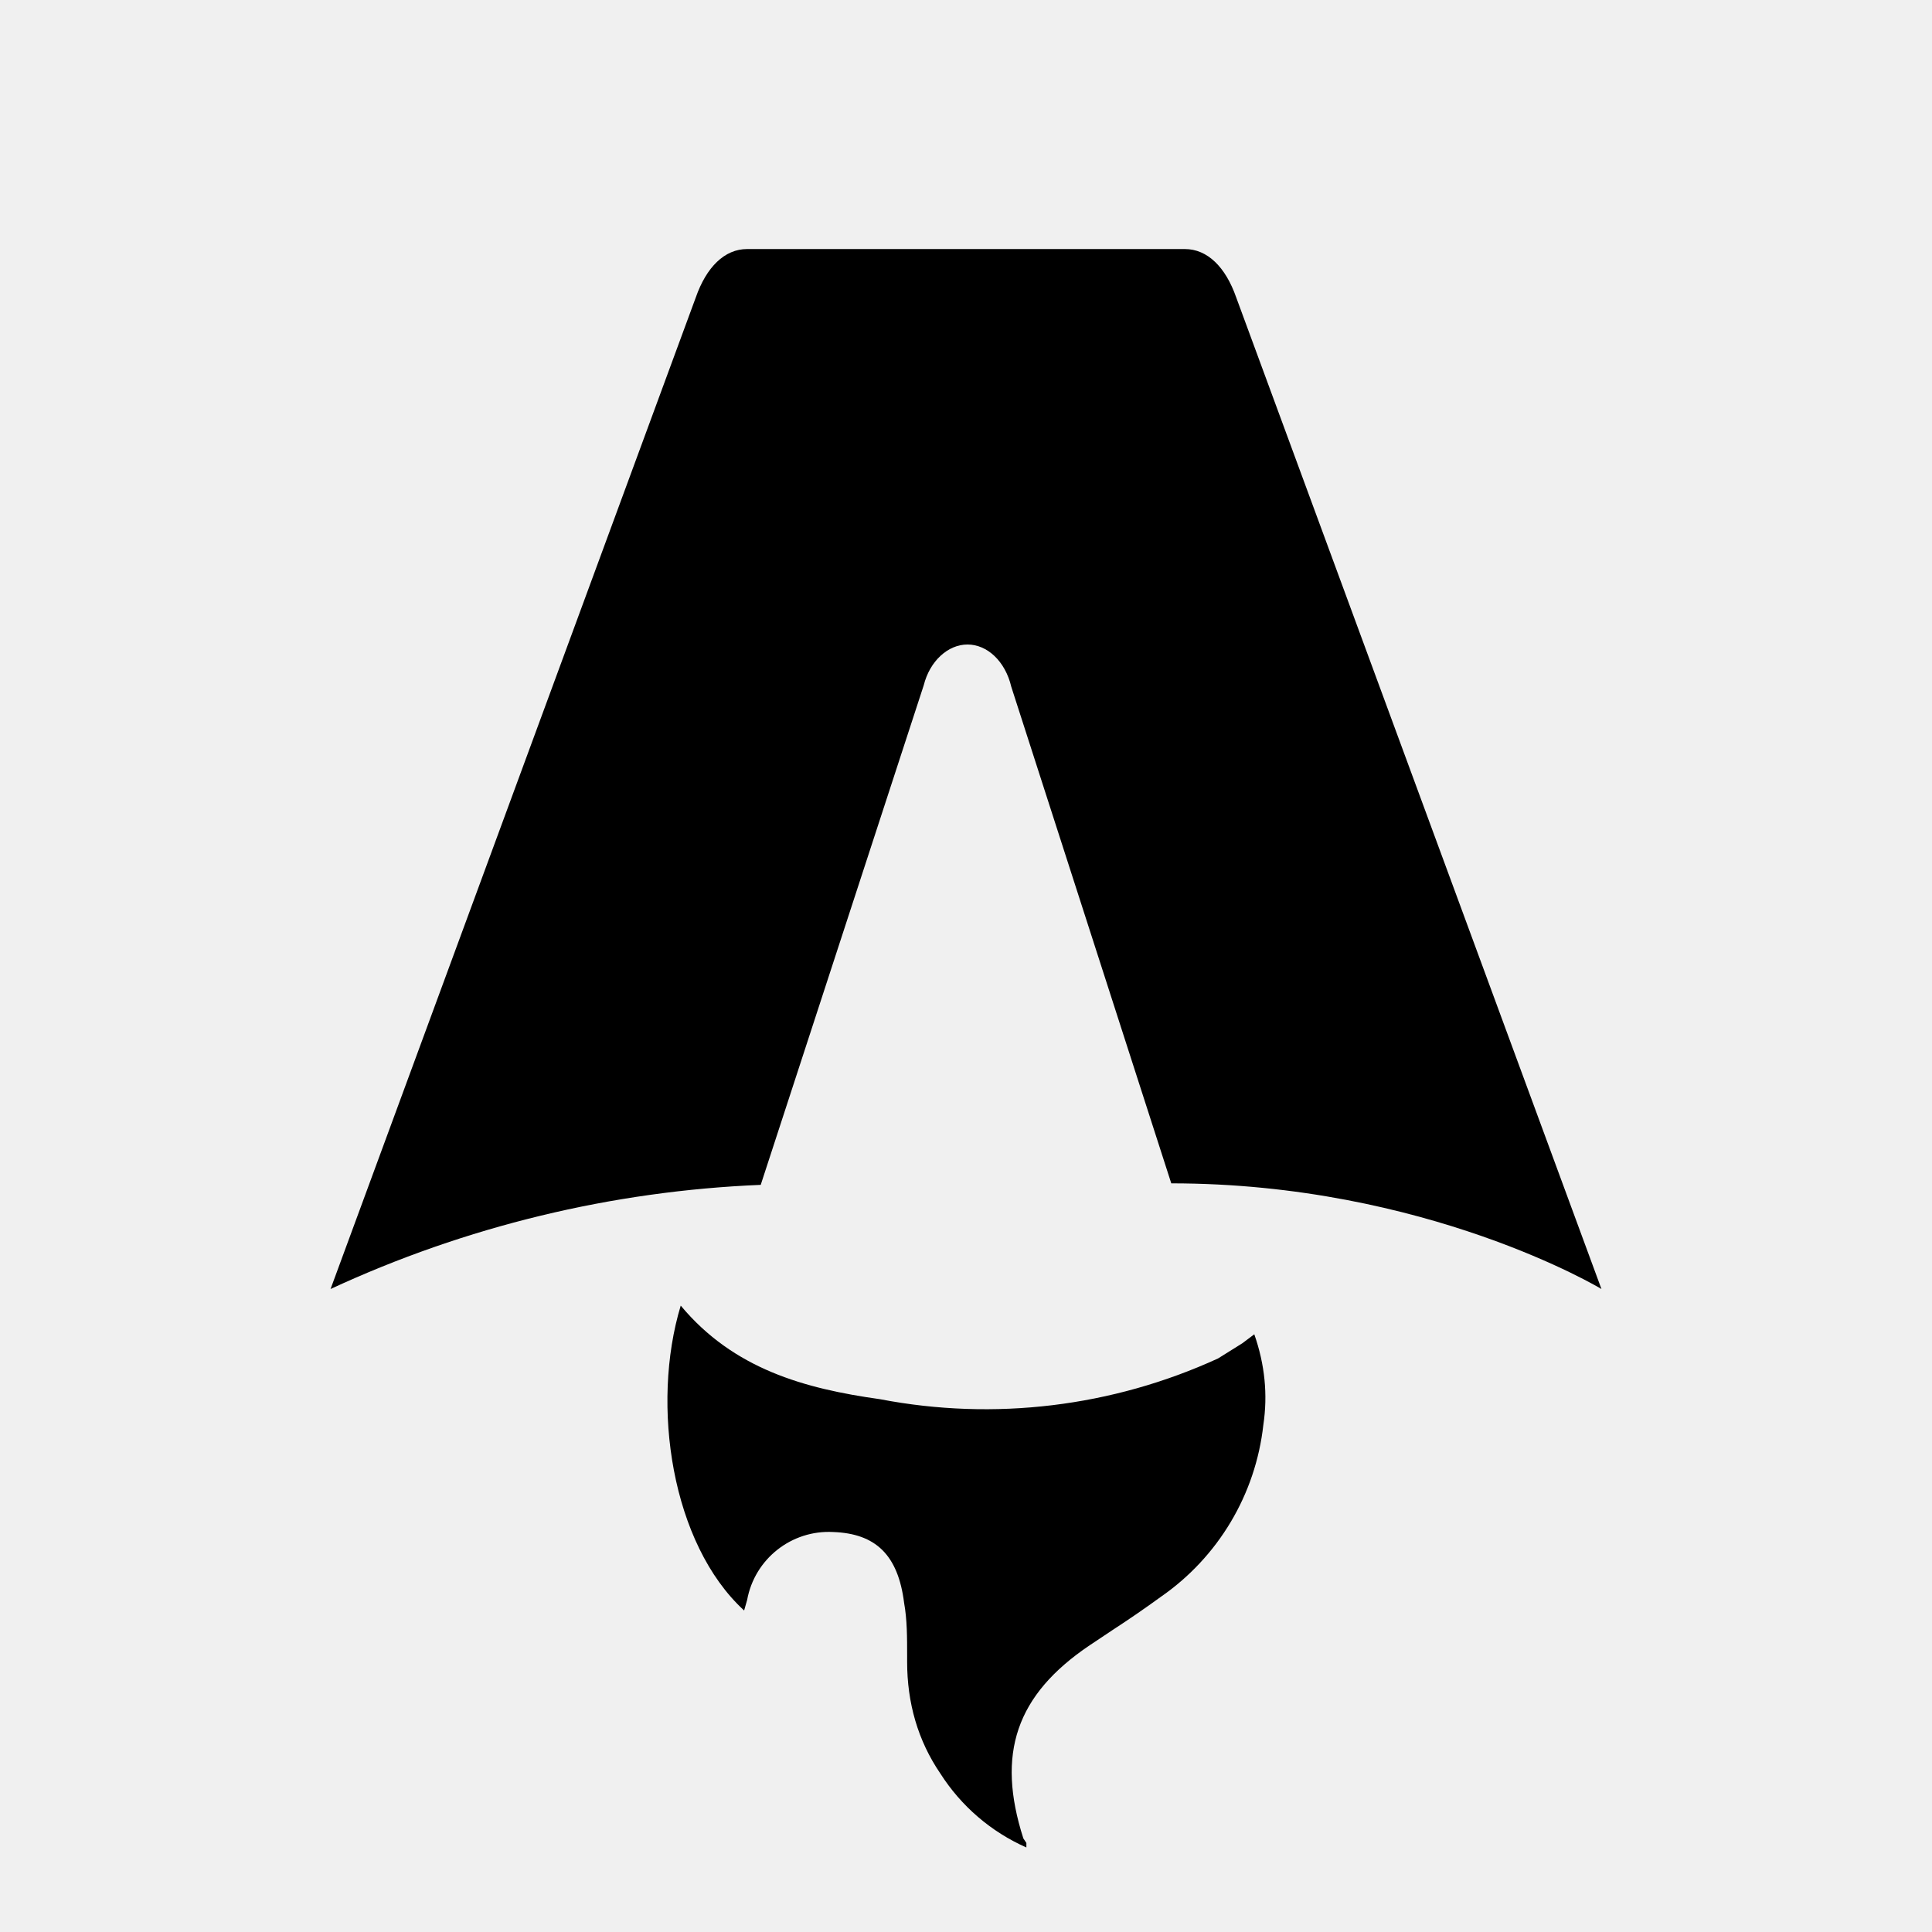
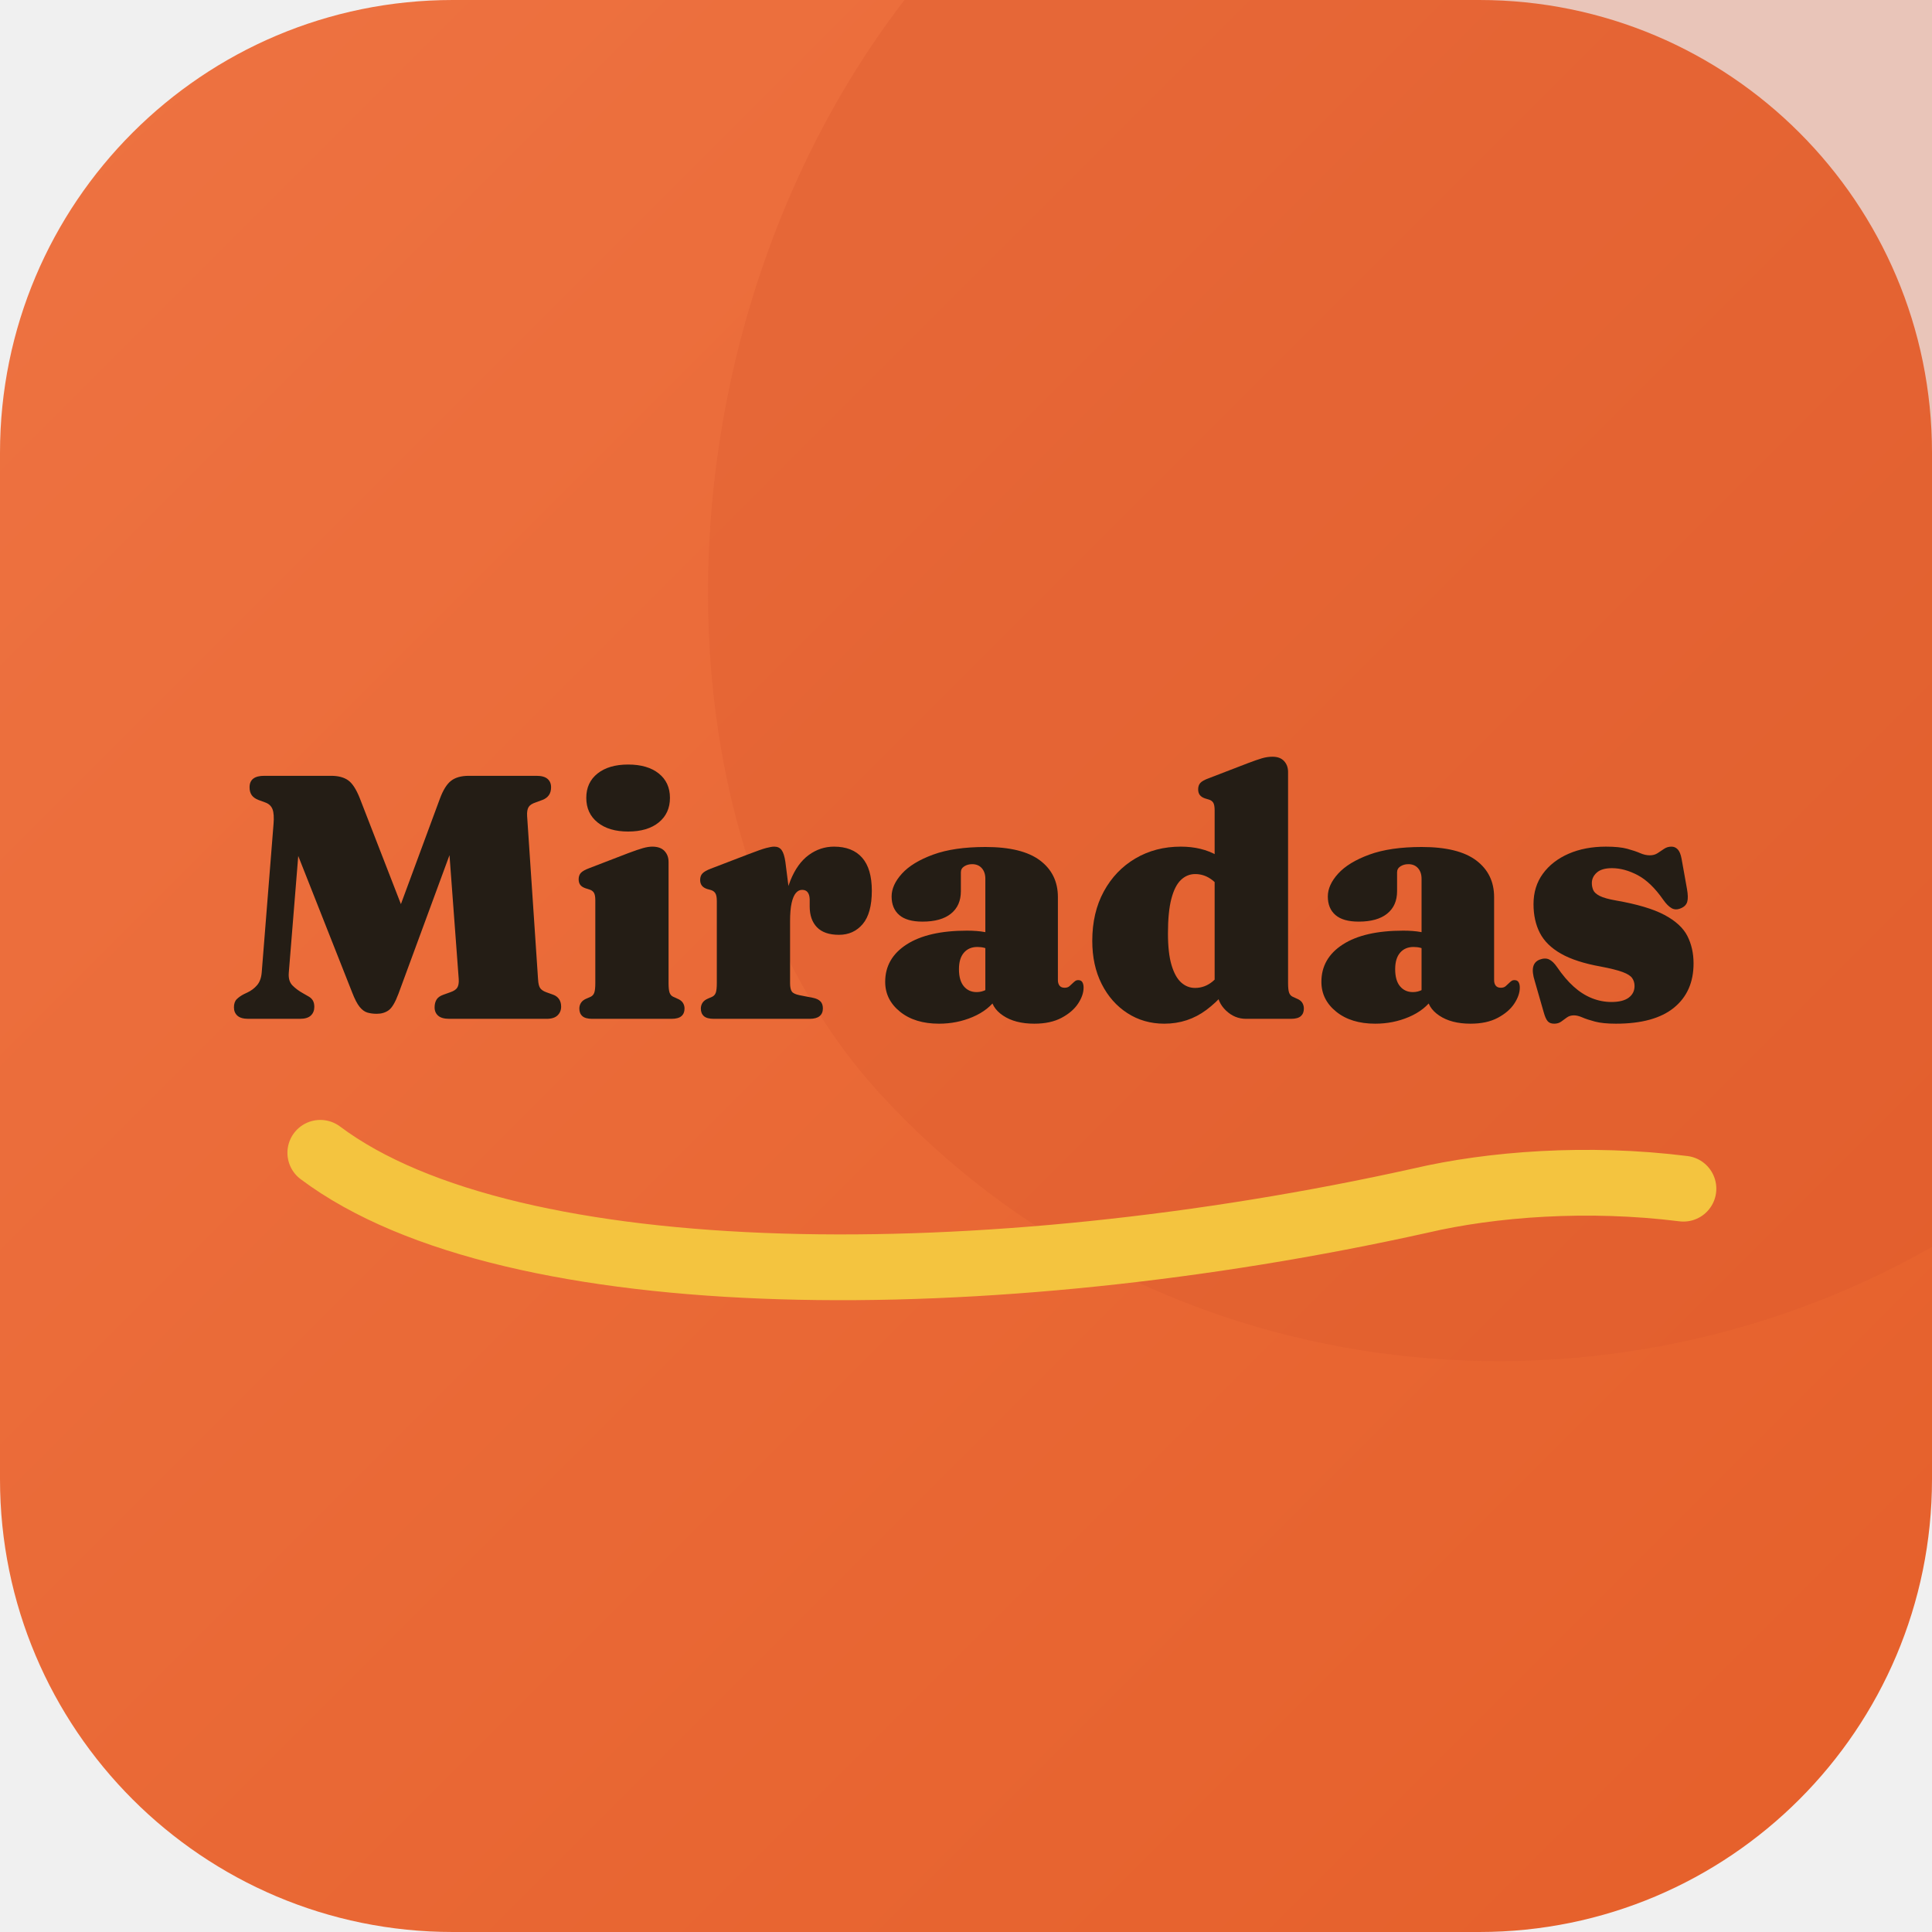
- <svg xmlns="http://www.w3.org/2000/svg" fill="none" viewBox="0 0 128 128">
-   <path d="M50.4 78.5a75.1 75.1 0 0 0-28.5 6.9l24.2-65.7c.7-2 1.9-3.2 3.4-3.2h29c1.5 0 2.7 1.2 3.4 3.2l24.2 65.7s-11.6-7-28.5-7L67 45.5c-.4-1.7-1.6-2.8-2.9-2.8-1.3 0-2.5 1.1-2.9 2.7L50.4 78.5Zm-1.1 28.2Zm-4.2-20.2c-2 6.6-.6 15.8 4.2 20.2a17.5 17.5 0 0 1 .2-.7 5.5 5.5 0 0 1 5.7-4.5c2.8.1 4.3 1.5 4.7 4.7.2 1.1.2 2.3.2 3.5v.4c0 2.7.7 5.2 2.2 7.4a13 13 0 0 0 5.7 4.9v-.3l-.2-.3c-1.8-5.6-.5-9.5 4.4-12.8l1.5-1a73 73 0 0 0 3.2-2.2 16 16 0 0 0 6.8-11.4c.3-2 .1-4-.6-6l-.8.6-1.6 1a37 37 0 0 1-22.4 2.7c-5-.7-9.7-2-13.2-6.2Z" />
-   <style>
-         path { fill: #000; }
-         @media (prefers-color-scheme: dark) {
-             path { fill: #FFF; }
-         }
-     </style>
+ <svg xmlns="http://www.w3.org/2000/svg" viewBox="0 0 512 512" width="100%" height="100%">
+   <defs>
+     <linearGradient id="coralGrad" x1="0%" y1="0%" x2="100%" y2="100%">
+       <stop offset="0%" stop-color="#EE7342" />
+       <stop offset="100%" stop-color="#E55F2A" />
+     </linearGradient>
+   </defs>
+   <rect width="512" height="512" rx="120" fill="url(#coralGrad)" />
+   <path d="M205 8 C288 4 362 62 386 148 C408 228 366 322 288 366 C210 410 108 398 46 330 C-14 264 -6 128 74 54 C112 20 158 10 205 8 Z" fill="#D8552B" opacity="0.28" transform="translate(180, -90) scale(1.15)" />
+   <g id="brand-wordmark">
+     <path d="M1064 483L921 461L1219 1267Q1247 1343 1284 1371.5Q1321 1400 1386 1400L1776 1400Q1819 1400 1839.5 1382.5Q1860 1365 1860 1334Q1860 1306 1847 1288Q1834 1270 1810 1261L1772 1247Q1741 1237 1730.5 1220Q1720 1203 1722 1168L1785 228Q1787 191 1797.5 176.5Q1808 162 1833 153L1872 139Q1894 131 1906 113.5Q1918 96 1918 70Q1918 40 1897.5 20Q1877 0 1834 0L1274 0Q1230 0 1209.5 18Q1189 36 1189 66Q1189 92 1200 110.5Q1211 129 1240 139L1279 153Q1309 163 1319.5 179.5Q1330 196 1328 229L1254 1222L1382 1234L981 145Q953 70 924.5 49.5Q896 29 856 29Q826 29 802 36Q778 43 757 69Q736 95 714 152L302 1195L426 1217L349 266Q345 218 370 192.5Q395 167 433 146L461 130Q478 121 487 106.5Q496 92 496 69Q496 38 476 19Q456 0 413 0L116 0Q73 0 53 18Q33 36 33 66Q33 97 49 113Q65 129 90 142L111 152Q143 167 166 193.5Q189 220 193 267L261 1121Q266 1180 255 1208Q244 1236 212 1247L174 1261Q148 1271 135.5 1288.5Q123 1306 123 1334Q123 1400 207 1400L593 1400Q654 1400 690.5 1374.5Q727 1349 758 1271Z" transform="translate(60.48, 270.00) scale(0.046, -0.046)" fill="#241D15" />
+     <path d="M571 904L571 206Q571 167 577 150.5Q583 134 598 127L620 117Q643 108 653 93Q663 78 663 59Q663 31 645 15.5Q627 0 588 0L131 0Q92 0 74.5 15.5Q57 31 57 59Q57 78 67 93Q77 108 99 117L122 127Q137 134 143 150.5Q149 167 149 206L149 683Q149 714 140.5 727Q132 740 115 745L93 752Q72 759 62.5 771.5Q53 784 53 804Q53 827 66 841Q79 855 114 868L340 955Q393 975 423.5 983.5Q454 992 477 992Q524 992 547.5 967Q571 942 571 904ZM338 1079Q227 1079 162 1131.5Q97 1184 97 1273Q97 1362 162 1413.5Q227 1465 338 1465Q450 1465 514.5 1413.5Q579 1362 579 1273Q579 1184 514.5 1131.5Q450 1079 338 1079Z" transform="translate(150.91, 270.00) scale(0.046, -0.046)" fill="#241D15" />
+     <path d="M533 546Q533 698 573 797Q613 896 679 944Q745 992 824 992Q930 992 986 928.5Q1042 865 1042 738Q1042 608 989.5 546Q937 484 853 484Q768 484 726 527.5Q684 571 684 648L684 690Q683 715 672.5 729Q662 743 640 743Q620 743 604.5 725Q589 707 580 667.5Q571 628 571 561ZM544 904L571 692L571 206Q571 172 581 157.5Q591 143 626 136L703 121Q732 115 746 100.5Q760 86 760 60Q760 31 741 15.5Q722 0 684 0L132 0Q92 0 74.5 15.5Q57 31 57 59Q57 78 67 93Q77 108 99 117L122 127Q137 134 143 150.5Q149 167 149 206L149 679Q149 710 140.5 723.5Q132 737 115 742L93 748Q72 755 62.5 768Q53 781 53 800Q53 824 66.5 838Q80 852 114 865L333 949Q403 976 433 984Q463 992 480 992Q508 992 522.5 972Q537 952 544 904Z" transform="translate(183.11, 270.00) scale(0.046, -0.046)" fill="#241D15" />
+     <path d="M663 136L663 159L631 159L631 807Q631 845 610.5 868Q590 891 555 891Q529 891 509.5 878.5Q490 866 490 844L490 735Q490 652 433 606Q376 560 269 560Q179 560 135 598Q91 636 91 705Q91 771 150.5 836.5Q210 902 330 946Q450 990 632 990Q843 990 946 912.5Q1049 835 1049 701L1049 223Q1049 203 1058.5 191Q1068 179 1088 179Q1105 179 1115.5 188Q1126 197 1135 206Q1142 213 1149 218Q1156 223 1166 223Q1183 223 1190 211Q1197 199 1197 180Q1197 136 1165.5 88Q1134 40 1070.5 6Q1007 -28 913 -28Q802 -28 732.5 19Q663 66 663 136ZM54 213Q54 349 177.5 428.5Q301 508 525 508Q584 508 627.5 500Q671 492 699 477L665 392Q644 404 625.5 409Q607 414 585 414Q536 414 507.5 381Q479 348 479 286Q479 221 507 187.5Q535 154 581 154Q610 154 635.5 167.5Q661 181 674 199L698 121Q650 50 559 11Q468 -28 364 -28Q225 -28 139.5 41Q54 110 54 213Z" transform="translate(232.10, 270.00) scale(0.046, -0.046)" fill="#241D15" />
+     <path d="M769 175L754 176L754 1200Q754 1232 746 1245Q738 1258 721 1263L698 1270Q678 1277 668.5 1289.5Q659 1302 659 1322Q659 1345 671.5 1359Q684 1373 720 1386L946 1473Q996 1492 1026.5 1501Q1057 1510 1087 1510Q1131 1510 1154 1485Q1177 1460 1177 1422L1177 206Q1177 167 1183 150.5Q1189 134 1204 127L1226 117Q1249 108 1258.5 93Q1268 78 1268 59Q1268 31 1250.5 15.5Q1233 0 1194 0L935 0Q869 0 819 48Q769 96 769 161ZM49 449Q49 612 115.5 734Q182 856 297.5 924Q413 992 559 992Q680 992 769 941Q858 890 923 786L816 714Q771 779 730.5 806.5Q690 834 642 834Q595 834 559.5 800Q524 766 504.5 691Q485 616 485 492Q485 379 505.5 310Q526 241 561 209.5Q596 178 641 178Q697 178 742 215Q787 252 828 335L897 268Q813 131 706.5 51.5Q600 -28 464 -28Q345 -28 251 33Q157 94 103 201Q49 308 49 449Z" transform="translate(287.21, 270.00) scale(0.046, -0.046)" fill="#241D15" />
+     <path d="M663 136L663 159L631 159L631 807Q631 845 610.5 868Q590 891 555 891Q529 891 509.5 878.5Q490 866 490 844L490 735Q490 652 433 606Q376 560 269 560Q179 560 135 598Q91 636 91 705Q91 771 150.5 836.5Q210 902 330 946Q450 990 632 990Q843 990 946 912.5Q1049 835 1049 701L1049 223Q1049 203 1058.5 191Q1068 179 1088 179Q1105 179 1115.5 188Q1126 197 1135 206Q1142 213 1149 218Q1156 223 1166 223Q1183 223 1190 211Q1197 199 1197 180Q1197 136 1165.5 88Q1134 40 1070.5 6Q1007 -28 913 -28Q802 -28 732.5 19Q663 66 663 136ZM54 213Q54 349 177.5 428.5Q301 508 525 508Q584 508 627.5 500Q671 492 699 477L665 392Q644 404 625.5 409Q607 414 585 414Q536 414 507.5 381Q479 348 479 286Q479 221 507 187.5Q535 154 581 154Q610 154 635.5 167.5Q661 181 674 199L698 121Q650 50 559 11Q468 -28 364 -28Q225 -28 139.5 41Q54 110 54 213Z" transform="translate(347.70, 270.00) scale(0.046, -0.046)" fill="#241D15" />
+     <path d="M530 868Q471 868 442.5 842.5Q414 817 414 782Q414 761 422 742Q430 723 459.5 708Q489 693 552 682Q736 650 832.5 598.5Q929 547 964.5 477Q1000 407 1000 319Q1000 156 887 64Q774 -28 553 -28Q478 -28 432.5 -16Q387 -4 359.5 8Q332 20 311 20Q287 20 270.5 8Q254 -4 237.5 -16Q221 -28 197 -28Q172 -28 159.5 -13.5Q147 1 137 37L85 218Q69 269 76 299Q83 329 113 341Q145 353 168 342Q191 331 213 299Q260 230 309.5 185.5Q359 141 414 119Q469 97 527 97Q593 97 626.5 122Q660 147 660 189Q660 215 646.5 234.5Q633 254 591.5 269.5Q550 285 466 301Q321 327 236 375.5Q151 424 114.5 495Q78 566 78 661Q78 762 132 836Q186 910 280 951Q374 992 495 992Q573 992 618.5 979.5Q664 967 692.5 954.5Q721 942 748 942Q774 942 793 954.5Q812 967 830.5 979.5Q849 992 873 992Q894 992 909 976Q924 960 931 922L962 749Q971 699 963.5 674Q956 649 927 637Q897 624 873.5 637.5Q850 651 826 685Q755 787 678.5 827.5Q602 868 530 868Z" transform="translate(402.81, 270.00) scale(0.046, -0.046)" fill="#241D15" />
+   </g>
+   <g transform="translate(72.21, 296.00) scale(3.1688)">
+     <path d="M4 3c16 12 56 12 92 4c6-1.4 14-2 22-1" stroke="#F4C43F" stroke-width="5.5" stroke-linecap="round" fill="none" />
+   </g>
</svg>
